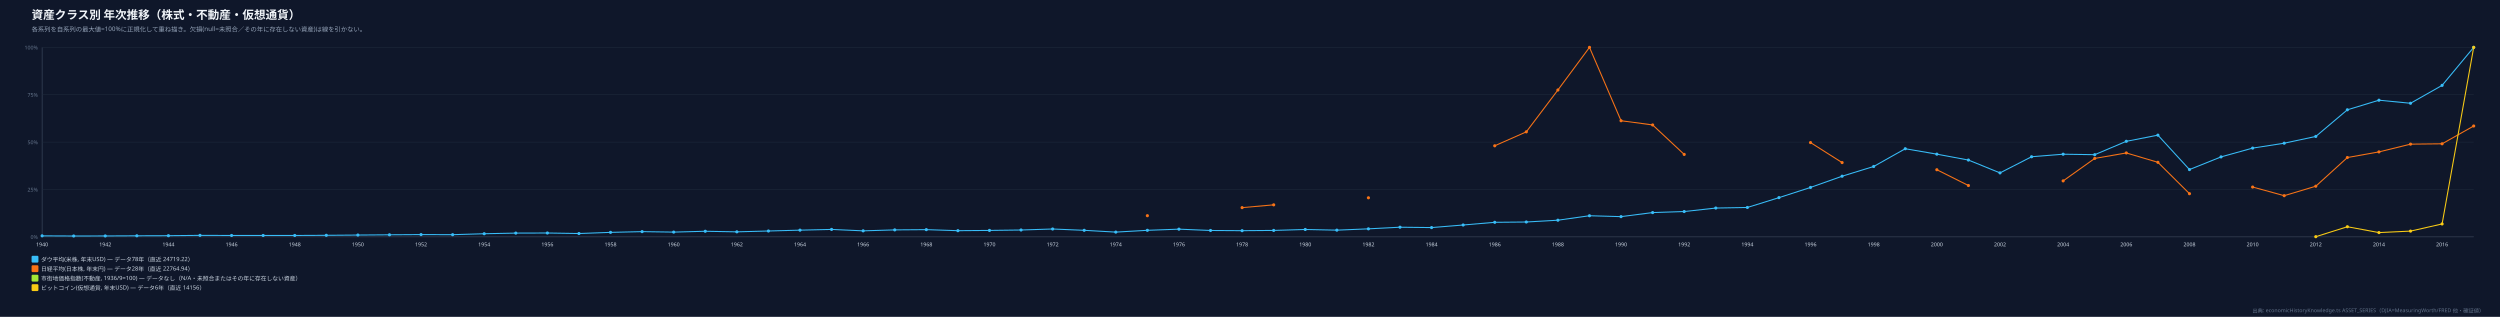
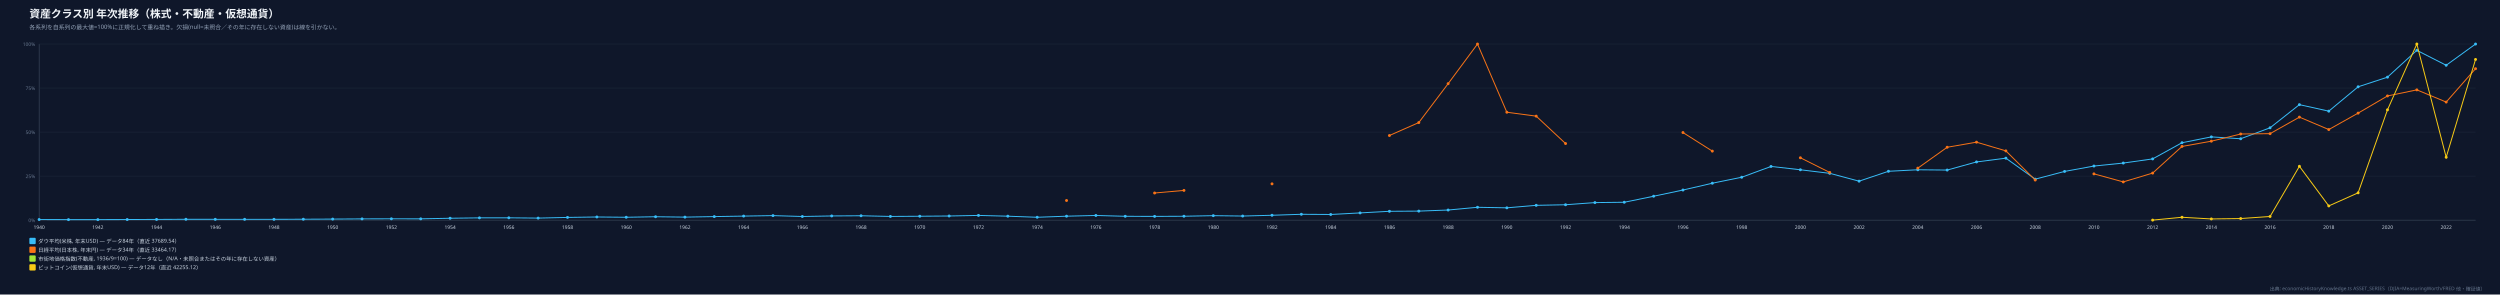
- <svg xmlns="http://www.w3.org/2000/svg" width="4750" height="602" viewBox="0 0 4750 602" font-family="'Hiragino Sans','Noto Sans JP',sans-serif">
-   <rect width="4750" height="602" fill="#0f172a" />
+ <svg xmlns="http://www.w3.org/2000/svg" width="5110" height="602" viewBox="0 0 5110 602" font-family="'Hiragino Sans','Noto Sans JP',sans-serif">
+   <rect width="5110" height="602" fill="#0f172a" />
  <text x="60" y="36" fill="#f1f5f9" font-size="22" font-weight="700">資産クラス別 年次推移（株式・不動産・仮想通貨）</text>
  <text x="60" y="60" fill="#94a3b8" font-size="12">各系列を自系列の最大値=100%に正規化して重ね描き。欠損(null=未照合／その年に存在しない資産)は線を引かない。</text>
  <line x1="80" y1="90" x2="80" y2="450" stroke="#475569" />
-   <line x1="80" y1="450" x2="4700" y2="450" stroke="#475569" />
-   <line x1="80" y1="450" x2="4700" y2="450" stroke="#1e293b" />
+   <line x1="80" y1="450" x2="5060" y2="450" stroke="#475569" />
+   <line x1="80" y1="450" x2="5060" y2="450" stroke="#1e293b" />
  <text x="72" y="454" fill="#64748b" font-size="10" text-anchor="end">0%</text>
-   <line x1="80" y1="360" x2="4700" y2="360" stroke="#1e293b" />
+   <line x1="80" y1="360" x2="5060" y2="360" stroke="#1e293b" />
  <text x="72" y="364" fill="#64748b" font-size="10" text-anchor="end">25%</text>
-   <line x1="80" y1="270" x2="4700" y2="270" stroke="#1e293b" />
+   <line x1="80" y1="270" x2="5060" y2="270" stroke="#1e293b" />
  <text x="72" y="274" fill="#64748b" font-size="10" text-anchor="end">50%</text>
-   <line x1="80" y1="180" x2="4700" y2="180" stroke="#1e293b" />
+   <line x1="80" y1="180" x2="5060" y2="180" stroke="#1e293b" />
  <text x="72" y="184" fill="#64748b" font-size="10" text-anchor="end">75%</text>
-   <line x1="80" y1="90" x2="4700" y2="90" stroke="#1e293b" />
+   <line x1="80" y1="90" x2="5060" y2="90" stroke="#1e293b" />
  <text x="72" y="94" fill="#64748b" font-size="10" text-anchor="end">100%</text>
  <text x="80" y="468" fill="#cbd5e1" font-size="10" text-anchor="middle">1940</text>
  <text x="200" y="468" fill="#cbd5e1" font-size="10" text-anchor="middle">1942</text>
  <text x="320" y="468" fill="#cbd5e1" font-size="10" text-anchor="middle">1944</text>
  <text x="440" y="468" fill="#cbd5e1" font-size="10" text-anchor="middle">1946</text>
  <text x="560" y="468" fill="#cbd5e1" font-size="10" text-anchor="middle">1948</text>
  <text x="680" y="468" fill="#cbd5e1" font-size="10" text-anchor="middle">1950</text>
  <text x="800" y="468" fill="#cbd5e1" font-size="10" text-anchor="middle">1952</text>
  <text x="920" y="468" fill="#cbd5e1" font-size="10" text-anchor="middle">1954</text>
  <text x="1040" y="468" fill="#cbd5e1" font-size="10" text-anchor="middle">1956</text>
  <text x="1160" y="468" fill="#cbd5e1" font-size="10" text-anchor="middle">1958</text>
  <text x="1280" y="468" fill="#cbd5e1" font-size="10" text-anchor="middle">1960</text>
  <text x="1400" y="468" fill="#cbd5e1" font-size="10" text-anchor="middle">1962</text>
  <text x="1520" y="468" fill="#cbd5e1" font-size="10" text-anchor="middle">1964</text>
  <text x="1640" y="468" fill="#cbd5e1" font-size="10" text-anchor="middle">1966</text>
  <text x="1760" y="468" fill="#cbd5e1" font-size="10" text-anchor="middle">1968</text>
  <text x="1880" y="468" fill="#cbd5e1" font-size="10" text-anchor="middle">1970</text>
  <text x="2000" y="468" fill="#cbd5e1" font-size="10" text-anchor="middle">1972</text>
  <text x="2120" y="468" fill="#cbd5e1" font-size="10" text-anchor="middle">1974</text>
  <text x="2240" y="468" fill="#cbd5e1" font-size="10" text-anchor="middle">1976</text>
  <text x="2360" y="468" fill="#cbd5e1" font-size="10" text-anchor="middle">1978</text>
  <text x="2480" y="468" fill="#cbd5e1" font-size="10" text-anchor="middle">1980</text>
  <text x="2600" y="468" fill="#cbd5e1" font-size="10" text-anchor="middle">1982</text>
  <text x="2720" y="468" fill="#cbd5e1" font-size="10" text-anchor="middle">1984</text>
  <text x="2840" y="468" fill="#cbd5e1" font-size="10" text-anchor="middle">1986</text>
  <text x="2960" y="468" fill="#cbd5e1" font-size="10" text-anchor="middle">1988</text>
  <text x="3080" y="468" fill="#cbd5e1" font-size="10" text-anchor="middle">1990</text>
  <text x="3200" y="468" fill="#cbd5e1" font-size="10" text-anchor="middle">1992</text>
  <text x="3320" y="468" fill="#cbd5e1" font-size="10" text-anchor="middle">1994</text>
  <text x="3440" y="468" fill="#cbd5e1" font-size="10" text-anchor="middle">1996</text>
  <text x="3560" y="468" fill="#cbd5e1" font-size="10" text-anchor="middle">1998</text>
  <text x="3680" y="468" fill="#cbd5e1" font-size="10" text-anchor="middle">2000</text>
  <text x="3800" y="468" fill="#cbd5e1" font-size="10" text-anchor="middle">2002</text>
  <text x="3920" y="468" fill="#cbd5e1" font-size="10" text-anchor="middle">2004</text>
  <text x="4040" y="468" fill="#cbd5e1" font-size="10" text-anchor="middle">2006</text>
  <text x="4160" y="468" fill="#cbd5e1" font-size="10" text-anchor="middle">2008</text>
  <text x="4280" y="468" fill="#cbd5e1" font-size="10" text-anchor="middle">2010</text>
  <text x="4400" y="468" fill="#cbd5e1" font-size="10" text-anchor="middle">2012</text>
  <text x="4520" y="468" fill="#cbd5e1" font-size="10" text-anchor="middle">2014</text>
  <text x="4640" y="468" fill="#cbd5e1" font-size="10" text-anchor="middle">2016</text>
-   <circle cx="80" cy="448.1" r="3" fill="#38bdf8" />
-   <circle cx="140" cy="448.4" r="3" fill="#38bdf8" />
-   <circle cx="200" cy="448.3" r="3" fill="#38bdf8" />
-   <circle cx="260" cy="448.0" r="3" fill="#38bdf8" />
-   <circle cx="320" cy="447.8" r="3" fill="#38bdf8" />
-   <circle cx="380" cy="447.2" r="3" fill="#38bdf8" />
-   <circle cx="440" cy="447.4" r="3" fill="#38bdf8" />
-   <circle cx="500" cy="447.4" r="3" fill="#38bdf8" />
-   <circle cx="560" cy="447.4" r="3" fill="#38bdf8" />
-   <circle cx="620" cy="447.1" r="3" fill="#38bdf8" />
-   <circle cx="680" cy="446.6" r="3" fill="#38bdf8" />
-   <circle cx="740" cy="446.1" r="3" fill="#38bdf8" />
-   <circle cx="800" cy="445.7" r="3" fill="#38bdf8" />
-   <circle cx="860" cy="445.9" r="3" fill="#38bdf8" />
-   <circle cx="920" cy="444.1" r="3" fill="#38bdf8" />
-   <circle cx="980" cy="442.9" r="3" fill="#38bdf8" />
-   <circle cx="1040" cy="442.7" r="3" fill="#38bdf8" />
-   <circle cx="1100" cy="443.7" r="3" fill="#38bdf8" />
-   <circle cx="1160" cy="441.5" r="3" fill="#38bdf8" />
-   <circle cx="1220" cy="440.1" r="3" fill="#38bdf8" />
-   <circle cx="1280" cy="441.0" r="3" fill="#38bdf8" />
-   <circle cx="1340" cy="439.4" r="3" fill="#38bdf8" />
-   <circle cx="1400" cy="440.5" r="3" fill="#38bdf8" />
-   <circle cx="1460" cy="438.9" r="3" fill="#38bdf8" />
-   <circle cx="1520" cy="437.3" r="3" fill="#38bdf8" />
-   <circle cx="1580" cy="435.9" r="3" fill="#38bdf8" />
-   <circle cx="1640" cy="438.6" r="3" fill="#38bdf8" />
-   <circle cx="1700" cy="436.8" r="3" fill="#38bdf8" />
-   <circle cx="1760" cy="436.3" r="3" fill="#38bdf8" />
-   <circle cx="1820" cy="438.3" r="3" fill="#38bdf8" />
-   <circle cx="1880" cy="437.8" r="3" fill="#38bdf8" />
-   <circle cx="1940" cy="437.0" r="3" fill="#38bdf8" />
-   <circle cx="2000" cy="435.1" r="3" fill="#38bdf8" />
-   <circle cx="2060" cy="437.6" r="3" fill="#38bdf8" />
-   <circle cx="2120" cy="441.0" r="3" fill="#38bdf8" />
-   <circle cx="2180" cy="437.6" r="3" fill="#38bdf8" />
-   <circle cx="2240" cy="435.4" r="3" fill="#38bdf8" />
-   <circle cx="2300" cy="437.9" r="3" fill="#38bdf8" />
-   <circle cx="2360" cy="438.3" r="3" fill="#38bdf8" />
-   <circle cx="2420" cy="437.8" r="3" fill="#38bdf8" />
-   <circle cx="2480" cy="436.0" r="3" fill="#38bdf8" />
-   <circle cx="2540" cy="437.3" r="3" fill="#38bdf8" />
-   <circle cx="2600" cy="434.8" r="3" fill="#38bdf8" />
-   <circle cx="2660" cy="431.7" r="3" fill="#38bdf8" />
-   <circle cx="2720" cy="432.4" r="3" fill="#38bdf8" />
-   <circle cx="2780" cy="427.5" r="3" fill="#38bdf8" />
-   <circle cx="2840" cy="422.4" r="3" fill="#38bdf8" />
-   <circle cx="2900" cy="421.8" r="3" fill="#38bdf8" />
-   <circle cx="2960" cy="418.4" r="3" fill="#38bdf8" />
-   <circle cx="3020" cy="409.9" r="3" fill="#38bdf8" />
-   <circle cx="3080" cy="411.6" r="3" fill="#38bdf8" />
-   <circle cx="3140" cy="403.9" r="3" fill="#38bdf8" />
-   <circle cx="3200" cy="401.9" r="3" fill="#38bdf8" />
-   <circle cx="3260" cy="395.3" r="3" fill="#38bdf8" />
-   <circle cx="3320" cy="394.2" r="3" fill="#38bdf8" />
-   <circle cx="3380" cy="375.5" r="3" fill="#38bdf8" />
-   <circle cx="3440" cy="356.1" r="3" fill="#38bdf8" />
-   <circle cx="3500" cy="334.8" r="3" fill="#38bdf8" />
-   <circle cx="3560" cy="316.3" r="3" fill="#38bdf8" />
-   <circle cx="3620" cy="282.6" r="3" fill="#38bdf8" />
-   <circle cx="3680" cy="292.9" r="3" fill="#38bdf8" />
-   <circle cx="3740" cy="304.1" r="3" fill="#38bdf8" />
-   <circle cx="3800" cy="328.5" r="3" fill="#38bdf8" />
-   <circle cx="3860" cy="297.8" r="3" fill="#38bdf8" />
-   <circle cx="3920" cy="293.0" r="3" fill="#38bdf8" />
-   <circle cx="3980" cy="293.9" r="3" fill="#38bdf8" />
-   <circle cx="4040" cy="268.5" r="3" fill="#38bdf8" />
-   <circle cx="4100" cy="256.8" r="3" fill="#38bdf8" />
-   <circle cx="4160" cy="322.2" r="3" fill="#38bdf8" />
-   <circle cx="4220" cy="298.1" r="3" fill="#38bdf8" />
-   <circle cx="4280" cy="281.4" r="3" fill="#38bdf8" />
-   <circle cx="4340" cy="272.1" r="3" fill="#38bdf8" />
-   <circle cx="4400" cy="259.2" r="3" fill="#38bdf8" />
-   <circle cx="4460" cy="208.6" r="3" fill="#38bdf8" />
-   <circle cx="4520" cy="190.4" r="3" fill="#38bdf8" />
-   <circle cx="4580" cy="196.2" r="3" fill="#38bdf8" />
-   <circle cx="4640" cy="162.2" r="3" fill="#38bdf8" />
-   <circle cx="4700" cy="90.0" r="3" fill="#38bdf8" />
-   <path d="M80,448.1 L140,448.4 L200,448.3 L260,448.0 L320,447.8 L380,447.2 L440,447.4 L500,447.4 L560,447.4 L620,447.1 L680,446.6 L740,446.1 L800,445.7 L860,445.9 L920,444.1 L980,442.9 L1040,442.7 L1100,443.7 L1160,441.5 L1220,440.1 L1280,441.0 L1340,439.4 L1400,440.5 L1460,438.9 L1520,437.3 L1580,435.9 L1640,438.6 L1700,436.8 L1760,436.3 L1820,438.3 L1880,437.8 L1940,437.0 L2000,435.1 L2060,437.6 L2120,441.0 L2180,437.6 L2240,435.4 L2300,437.9 L2360,438.3 L2420,437.8 L2480,436.0 L2540,437.3 L2600,434.8 L2660,431.7 L2720,432.4 L2780,427.5 L2840,422.4 L2900,421.8 L2960,418.4 L3020,409.9 L3080,411.6 L3140,403.9 L3200,401.9 L3260,395.3 L3320,394.2 L3380,375.5 L3440,356.1 L3500,334.8 L3560,316.3 L3620,282.6 L3680,292.9 L3740,304.1 L3800,328.5 L3860,297.8 L3920,293.0 L3980,293.9 L4040,268.5 L4100,256.8 L4160,322.2 L4220,298.1 L4280,281.4 L4340,272.1 L4400,259.2 L4460,208.6 L4520,190.4 L4580,196.2 L4640,162.2 L4700,90.0" fill="none" stroke="#38bdf8" stroke-width="2" />
+   <text x="4760" y="468" fill="#cbd5e1" font-size="10" text-anchor="middle">2018</text>
+   <text x="4880" y="468" fill="#cbd5e1" font-size="10" text-anchor="middle">2020</text>
+   <text x="5000" y="468" fill="#cbd5e1" font-size="10" text-anchor="middle">2022</text>
+   <circle cx="80" cy="448.7" r="3" fill="#38bdf8" />
+   <circle cx="140" cy="448.9" r="3" fill="#38bdf8" />
+   <circle cx="200" cy="448.9" r="3" fill="#38bdf8" />
+   <circle cx="260" cy="448.7" r="3" fill="#38bdf8" />
+   <circle cx="320" cy="448.5" r="3" fill="#38bdf8" />
+   <circle cx="380" cy="448.2" r="3" fill="#38bdf8" />
+   <circle cx="440" cy="448.3" r="3" fill="#38bdf8" />
+   <circle cx="500" cy="448.3" r="3" fill="#38bdf8" />
+   <circle cx="560" cy="448.3" r="3" fill="#38bdf8" />
+   <circle cx="620" cy="448.1" r="3" fill="#38bdf8" />
+   <circle cx="680" cy="447.8" r="3" fill="#38bdf8" />
+   <circle cx="740" cy="447.4" r="3" fill="#38bdf8" />
+   <circle cx="800" cy="447.2" r="3" fill="#38bdf8" />
+   <circle cx="860" cy="447.3" r="3" fill="#38bdf8" />
+   <circle cx="920" cy="446.1" r="3" fill="#38bdf8" />
+   <circle cx="980" cy="445.3" r="3" fill="#38bdf8" />
+   <circle cx="1040" cy="445.2" r="3" fill="#38bdf8" />
+   <circle cx="1100" cy="445.8" r="3" fill="#38bdf8" />
+   <circle cx="1160" cy="444.4" r="3" fill="#38bdf8" />
+   <circle cx="1220" cy="443.5" r="3" fill="#38bdf8" />
+   <circle cx="1280" cy="444.1" r="3" fill="#38bdf8" />
+   <circle cx="1340" cy="443.0" r="3" fill="#38bdf8" />
+   <circle cx="1400" cy="443.8" r="3" fill="#38bdf8" />
+   <circle cx="1460" cy="442.7" r="3" fill="#38bdf8" />
+   <circle cx="1520" cy="441.7" r="3" fill="#38bdf8" />
+   <circle cx="1580" cy="440.7" r="3" fill="#38bdf8" />
+   <circle cx="1640" cy="442.5" r="3" fill="#38bdf8" />
+   <circle cx="1700" cy="441.4" r="3" fill="#38bdf8" />
+   <circle cx="1760" cy="441.0" r="3" fill="#38bdf8" />
+   <circle cx="1820" cy="442.4" r="3" fill="#38bdf8" />
+   <circle cx="1880" cy="442.0" r="3" fill="#38bdf8" />
+   <circle cx="1940" cy="441.5" r="3" fill="#38bdf8" />
+   <circle cx="2000" cy="440.3" r="3" fill="#38bdf8" />
+   <circle cx="2060" cy="441.9" r="3" fill="#38bdf8" />
+   <circle cx="2120" cy="444.1" r="3" fill="#38bdf8" />
+   <circle cx="2180" cy="441.9" r="3" fill="#38bdf8" />
+   <circle cx="2240" cy="440.4" r="3" fill="#38bdf8" />
+   <circle cx="2300" cy="442.1" r="3" fill="#38bdf8" />
+   <circle cx="2360" cy="442.3" r="3" fill="#38bdf8" />
+   <circle cx="2420" cy="442.0" r="3" fill="#38bdf8" />
+   <circle cx="2480" cy="440.8" r="3" fill="#38bdf8" />
+   <circle cx="2540" cy="441.6" r="3" fill="#38bdf8" />
+   <circle cx="2600" cy="440.0" r="3" fill="#38bdf8" />
+   <circle cx="2660" cy="438.0" r="3" fill="#38bdf8" />
+   <circle cx="2720" cy="438.4" r="3" fill="#38bdf8" />
+   <circle cx="2780" cy="435.2" r="3" fill="#38bdf8" />
+   <circle cx="2840" cy="431.9" r="3" fill="#38bdf8" />
+   <circle cx="2900" cy="431.5" r="3" fill="#38bdf8" />
+   <circle cx="2960" cy="429.3" r="3" fill="#38bdf8" />
+   <circle cx="3020" cy="423.7" r="3" fill="#38bdf8" />
+   <circle cx="3080" cy="424.8" r="3" fill="#38bdf8" />
+   <circle cx="3140" cy="419.7" r="3" fill="#38bdf8" />
+   <circle cx="3200" cy="418.5" r="3" fill="#38bdf8" />
+   <circle cx="3260" cy="414.1" r="3" fill="#38bdf8" />
+   <circle cx="3320" cy="413.4" r="3" fill="#38bdf8" />
+   <circle cx="3380" cy="401.1" r="3" fill="#38bdf8" />
+   <circle cx="3440" cy="388.4" r="3" fill="#38bdf8" />
+   <circle cx="3500" cy="374.5" r="3" fill="#38bdf8" />
+   <circle cx="3560" cy="362.3" r="3" fill="#38bdf8" />
+   <circle cx="3620" cy="340.2" r="3" fill="#38bdf8" />
+   <circle cx="3680" cy="347.0" r="3" fill="#38bdf8" />
+   <circle cx="3740" cy="354.3" r="3" fill="#38bdf8" />
+   <circle cx="3800" cy="370.3" r="3" fill="#38bdf8" />
+   <circle cx="3860" cy="350.1" r="3" fill="#38bdf8" />
+   <circle cx="3920" cy="347.0" r="3" fill="#38bdf8" />
+   <circle cx="3980" cy="347.6" r="3" fill="#38bdf8" />
+   <circle cx="4040" cy="331.0" r="3" fill="#38bdf8" />
+   <circle cx="4100" cy="323.3" r="3" fill="#38bdf8" />
+   <circle cx="4160" cy="366.2" r="3" fill="#38bdf8" />
+   <circle cx="4220" cy="350.4" r="3" fill="#38bdf8" />
+   <circle cx="4280" cy="339.4" r="3" fill="#38bdf8" />
+   <circle cx="4340" cy="333.3" r="3" fill="#38bdf8" />
+   <circle cx="4400" cy="324.8" r="3" fill="#38bdf8" />
+   <circle cx="4460" cy="291.7" r="3" fill="#38bdf8" />
+   <circle cx="4520" cy="279.8" r="3" fill="#38bdf8" />
+   <circle cx="4580" cy="283.6" r="3" fill="#38bdf8" />
+   <circle cx="4640" cy="261.2" r="3" fill="#38bdf8" />
+   <circle cx="4700" cy="213.9" r="3" fill="#38bdf8" />
+   <circle cx="4760" cy="227.2" r="3" fill="#38bdf8" />
+   <circle cx="4820" cy="177.4" r="3" fill="#38bdf8" />
+   <circle cx="4880" cy="157.7" r="3" fill="#38bdf8" />
+   <circle cx="4940" cy="102.9" r="3" fill="#38bdf8" />
+   <circle cx="5000" cy="133.4" r="3" fill="#38bdf8" />
+   <circle cx="5060" cy="90.0" r="3" fill="#38bdf8" />
+   <path d="M80,448.7 L140,448.9 L200,448.9 L260,448.7 L320,448.5 L380,448.2 L440,448.3 L500,448.3 L560,448.3 L620,448.1 L680,447.8 L740,447.4 L800,447.2 L860,447.3 L920,446.1 L980,445.3 L1040,445.2 L1100,445.8 L1160,444.4 L1220,443.5 L1280,444.1 L1340,443.0 L1400,443.8 L1460,442.7 L1520,441.7 L1580,440.7 L1640,442.5 L1700,441.4 L1760,441.0 L1820,442.4 L1880,442.0 L1940,441.5 L2000,440.3 L2060,441.9 L2120,444.1 L2180,441.9 L2240,440.4 L2300,442.1 L2360,442.3 L2420,442.0 L2480,440.8 L2540,441.6 L2600,440.0 L2660,438.0 L2720,438.4 L2780,435.2 L2840,431.9 L2900,431.5 L2960,429.3 L3020,423.7 L3080,424.8 L3140,419.7 L3200,418.5 L3260,414.1 L3320,413.4 L3380,401.1 L3440,388.4 L3500,374.5 L3560,362.3 L3620,340.2 L3680,347.0 L3740,354.3 L3800,370.3 L3860,350.1 L3920,347.0 L3980,347.6 L4040,331.0 L4100,323.3 L4160,366.2 L4220,350.4 L4280,339.4 L4340,333.3 L4400,324.8 L4460,291.7 L4520,279.8 L4580,283.6 L4640,261.2 L4700,213.9 L4760,227.2 L4820,177.4 L4880,157.7 L4940,102.9 L5000,133.4 L5060,90.0" fill="none" stroke="#38bdf8" stroke-width="2" />
  <circle cx="2180" cy="409.8" r="3" fill="#f97316" />
  <circle cx="2360" cy="394.5" r="3" fill="#f97316" />
  <circle cx="2420" cy="389.2" r="3" fill="#f97316" />
  <circle cx="2600" cy="375.8" r="3" fill="#f97316" />
  <circle cx="2840" cy="277.0" r="3" fill="#f97316" />
  <circle cx="2900" cy="250.5" r="3" fill="#f97316" />
  <circle cx="2960" cy="171.0" r="3" fill="#f97316" />
  <circle cx="3020" cy="90.0" r="3" fill="#f97316" />
  <circle cx="3080" cy="229.4" r="3" fill="#f97316" />
  <circle cx="3140" cy="237.4" r="3" fill="#f97316" />
  <circle cx="3200" cy="293.4" r="3" fill="#f97316" />
  <circle cx="3440" cy="270.9" r="3" fill="#f97316" />
  <circle cx="3500" cy="308.9" r="3" fill="#f97316" />
  <circle cx="3680" cy="322.5" r="3" fill="#f97316" />
  <circle cx="3740" cy="352.5" r="3" fill="#f97316" />
  <circle cx="3920" cy="343.7" r="3" fill="#f97316" />
  <circle cx="3980" cy="301.0" r="3" fill="#f97316" />
  <circle cx="4040" cy="290.6" r="3" fill="#f97316" />
  <circle cx="4100" cy="308.4" r="3" fill="#f97316" />
  <circle cx="4160" cy="368.0" r="3" fill="#f97316" />
  <circle cx="4280" cy="355.4" r="3" fill="#f97316" />
  <circle cx="4340" cy="371.8" r="3" fill="#f97316" />
  <circle cx="4400" cy="353.8" r="3" fill="#f97316" />
  <circle cx="4460" cy="299.3" r="3" fill="#f97316" />
  <circle cx="4520" cy="288.6" r="3" fill="#f97316" />
  <circle cx="4580" cy="273.9" r="3" fill="#f97316" />
  <circle cx="4640" cy="273.2" r="3" fill="#f97316" />
  <circle cx="4700" cy="239.4" r="3" fill="#f97316" />
-   <path d="M2180,409.8 M2360,394.5 L2420,389.2 M2600,375.8 M2840,277.0 L2900,250.5 L2960,171.0 L3020,90.0 L3080,229.4 L3140,237.4 L3200,293.4 M3440,270.9 L3500,308.9 M3680,322.5 L3740,352.5 M3920,343.7 L3980,301.0 L4040,290.6 L4100,308.4 L4160,368.0 M4280,355.4 L4340,371.8 L4400,353.8 L4460,299.3 L4520,288.6 L4580,273.9 L4640,273.2 L4700,239.4" fill="none" stroke="#f97316" stroke-width="2" />
-   <circle cx="4400" cy="449.7" r="3" fill="#facc15" />
-   <circle cx="4460" cy="430.8" r="3" fill="#facc15" />
-   <circle cx="4520" cy="441.9" r="3" fill="#facc15" />
-   <circle cx="4580" cy="439.1" r="3" fill="#facc15" />
-   <circle cx="4640" cy="425.5" r="3" fill="#facc15" />
-   <circle cx="4700" cy="90.0" r="3" fill="#facc15" />
-   <path d="M4400,449.7 L4460,430.8 L4520,441.9 L4580,439.1 L4640,425.5 L4700,90.0" fill="none" stroke="#facc15" stroke-width="2" />
+   <circle cx="4760" cy="264.8" r="3" fill="#f97316" />
+   <circle cx="4820" cy="231.2" r="3" fill="#f97316" />
+   <circle cx="4880" cy="196.1" r="3" fill="#f97316" />
+   <circle cx="4940" cy="183.7" r="3" fill="#f97316" />
+   <circle cx="5000" cy="208.6" r="3" fill="#f97316" />
+   <circle cx="5060" cy="140.4" r="3" fill="#f97316" />
+   <path d="M2180,409.8 M2360,394.5 L2420,389.2 M2600,375.8 M2840,277.0 L2900,250.5 L2960,171.0 L3020,90.0 L3080,229.4 L3140,237.4 L3200,293.4 M3440,270.9 L3500,308.9 M3680,322.5 L3740,352.5 M3920,343.7 L3980,301.0 L4040,290.6 L4100,308.4 L4160,368.0 M4280,355.4 L4340,371.8 L4400,353.8 L4460,299.3 L4520,288.6 L4580,273.9 L4640,273.2 L4700,239.4 L4760,264.8 L4820,231.2 L4880,196.1 L4940,183.7 L5000,208.6 L5060,140.4" fill="none" stroke="#f97316" stroke-width="2" />
+   <circle cx="4400" cy="449.9" r="3" fill="#facc15" />
+   <circle cx="4460" cy="444.1" r="3" fill="#facc15" />
+   <circle cx="4520" cy="447.5" r="3" fill="#facc15" />
+   <circle cx="4580" cy="446.7" r="3" fill="#facc15" />
+   <circle cx="4640" cy="442.5" r="3" fill="#facc15" />
+   <circle cx="4700" cy="339.9" r="3" fill="#facc15" />
+   <circle cx="4760" cy="420.9" r="3" fill="#facc15" />
+   <circle cx="4820" cy="394.1" r="3" fill="#facc15" />
+   <circle cx="4880" cy="224.5" r="3" fill="#facc15" />
+   <circle cx="4940" cy="90.0" r="3" fill="#facc15" />
+   <circle cx="5000" cy="321.4" r="3" fill="#facc15" />
+   <circle cx="5060" cy="121.5" r="3" fill="#facc15" />
+   <path d="M4400,449.9 L4460,444.1 L4520,447.5 L4580,446.7 L4640,442.5 L4700,339.9 L4760,420.9 L4820,394.1 L4880,224.5 L4940,90.0 L5000,321.4 L5060,121.5" fill="none" stroke="#facc15" stroke-width="2" />
  <rect x="60" y="486" width="13" height="13" rx="2" fill="#38bdf8" />
-   <text x="78" y="497" fill="#cbd5e1" font-size="11">ダウ平均(米株, 年末USD) — データ78年（直近 24719.22）</text>
+   <text x="78" y="497" fill="#cbd5e1" font-size="11">ダウ平均(米株, 年末USD) — データ84年（直近 37689.54）</text>
  <rect x="60" y="504" width="13" height="13" rx="2" fill="#f97316" />
-   <text x="78" y="515" fill="#cbd5e1" font-size="11">日経平均(日本株, 年末円) — データ28年（直近 22764.94）</text>
+   <text x="78" y="515" fill="#cbd5e1" font-size="11">日経平均(日本株, 年末円) — データ34年（直近 33464.17）</text>
  <rect x="60" y="522" width="13" height="13" rx="2" fill="#a3e635" />
  <text x="78" y="533" fill="#cbd5e1" font-size="11">市街地価格指数(不動産, 1936/9=100) — データなし（N/A・未照合またはその年に存在しない資産）</text>
  <rect x="60" y="540" width="13" height="13" rx="2" fill="#facc15" />
-   <text x="78" y="551" fill="#cbd5e1" font-size="11">ビットコイン(仮想通貨, 年末USD) — データ6年（直近 14156）</text>
-   <text x="4720" y="594" fill="#64748b" font-size="10" text-anchor="end">出典: economicHistoryKnowledge.ts ASSET_SERIES（DJIA=MeasuringWorth/FRED 他・確証値）</text>
+   <text x="78" y="551" fill="#cbd5e1" font-size="11">ビットコイン(仮想通貨, 年末USD) — データ12年（直近 42255.12）</text>
+   <text x="5080" y="594" fill="#64748b" font-size="10" text-anchor="end">出典: economicHistoryKnowledge.ts ASSET_SERIES（DJIA=MeasuringWorth/FRED 他・確証値）</text>
</svg>
